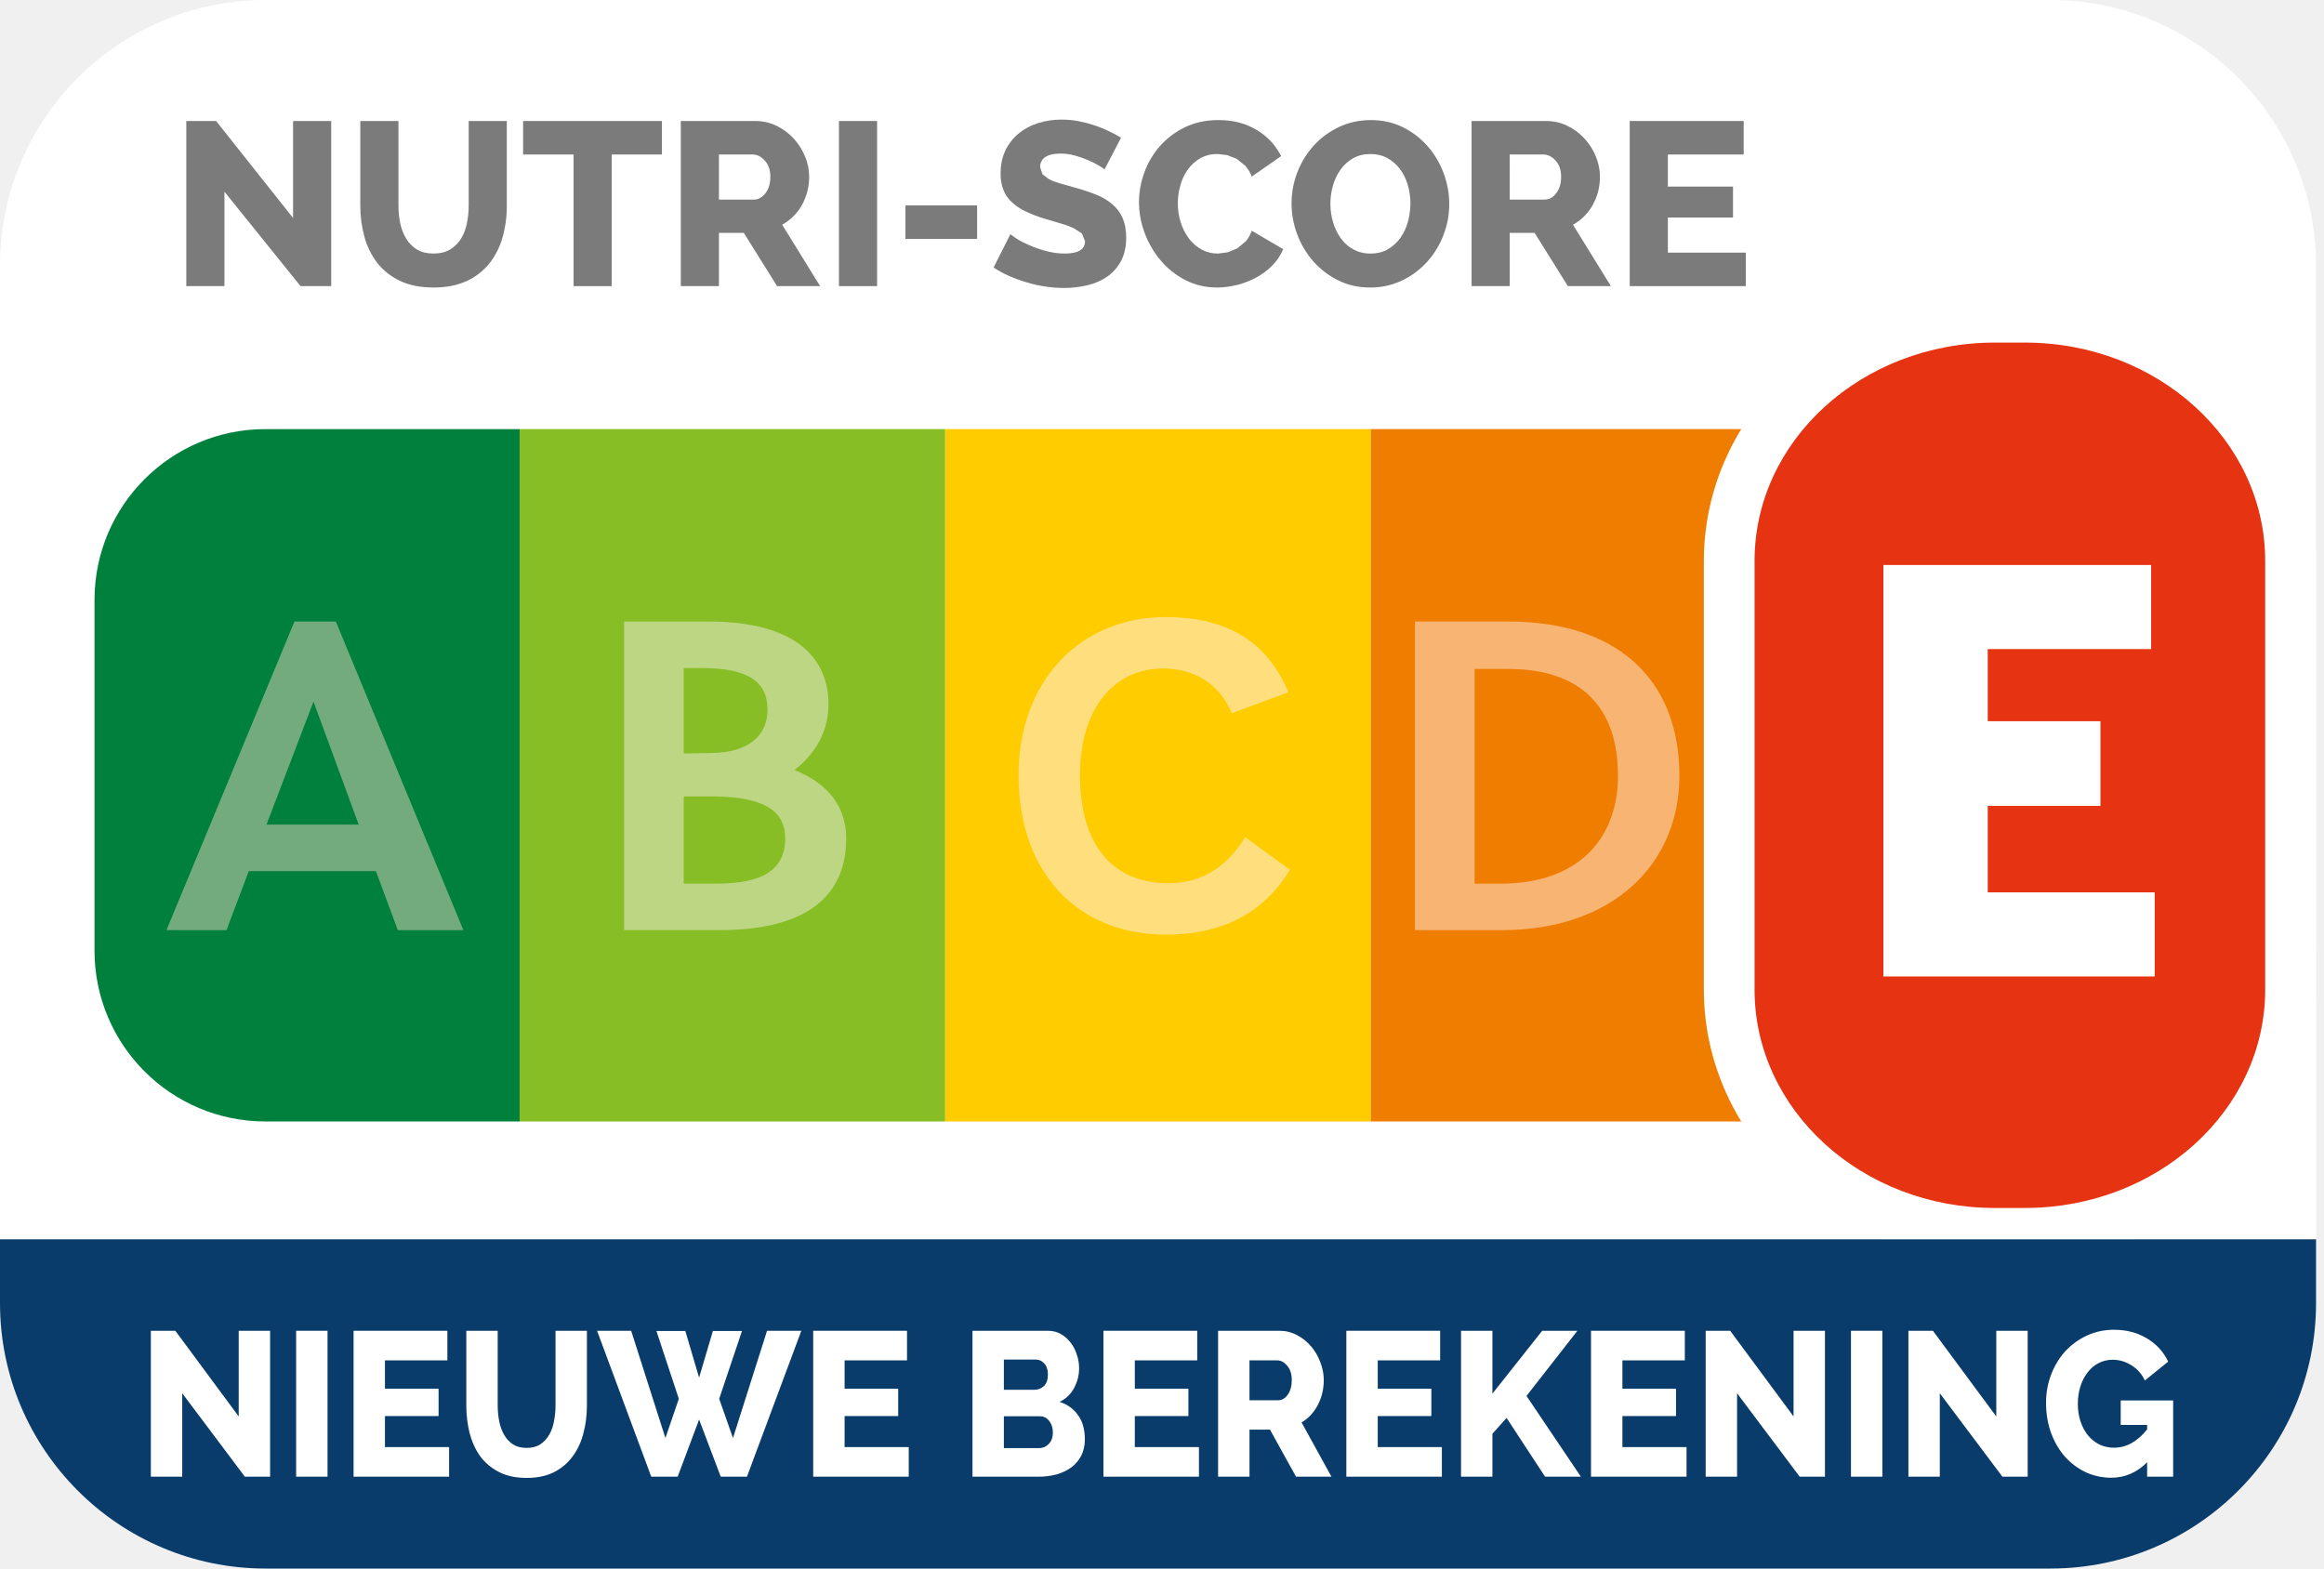
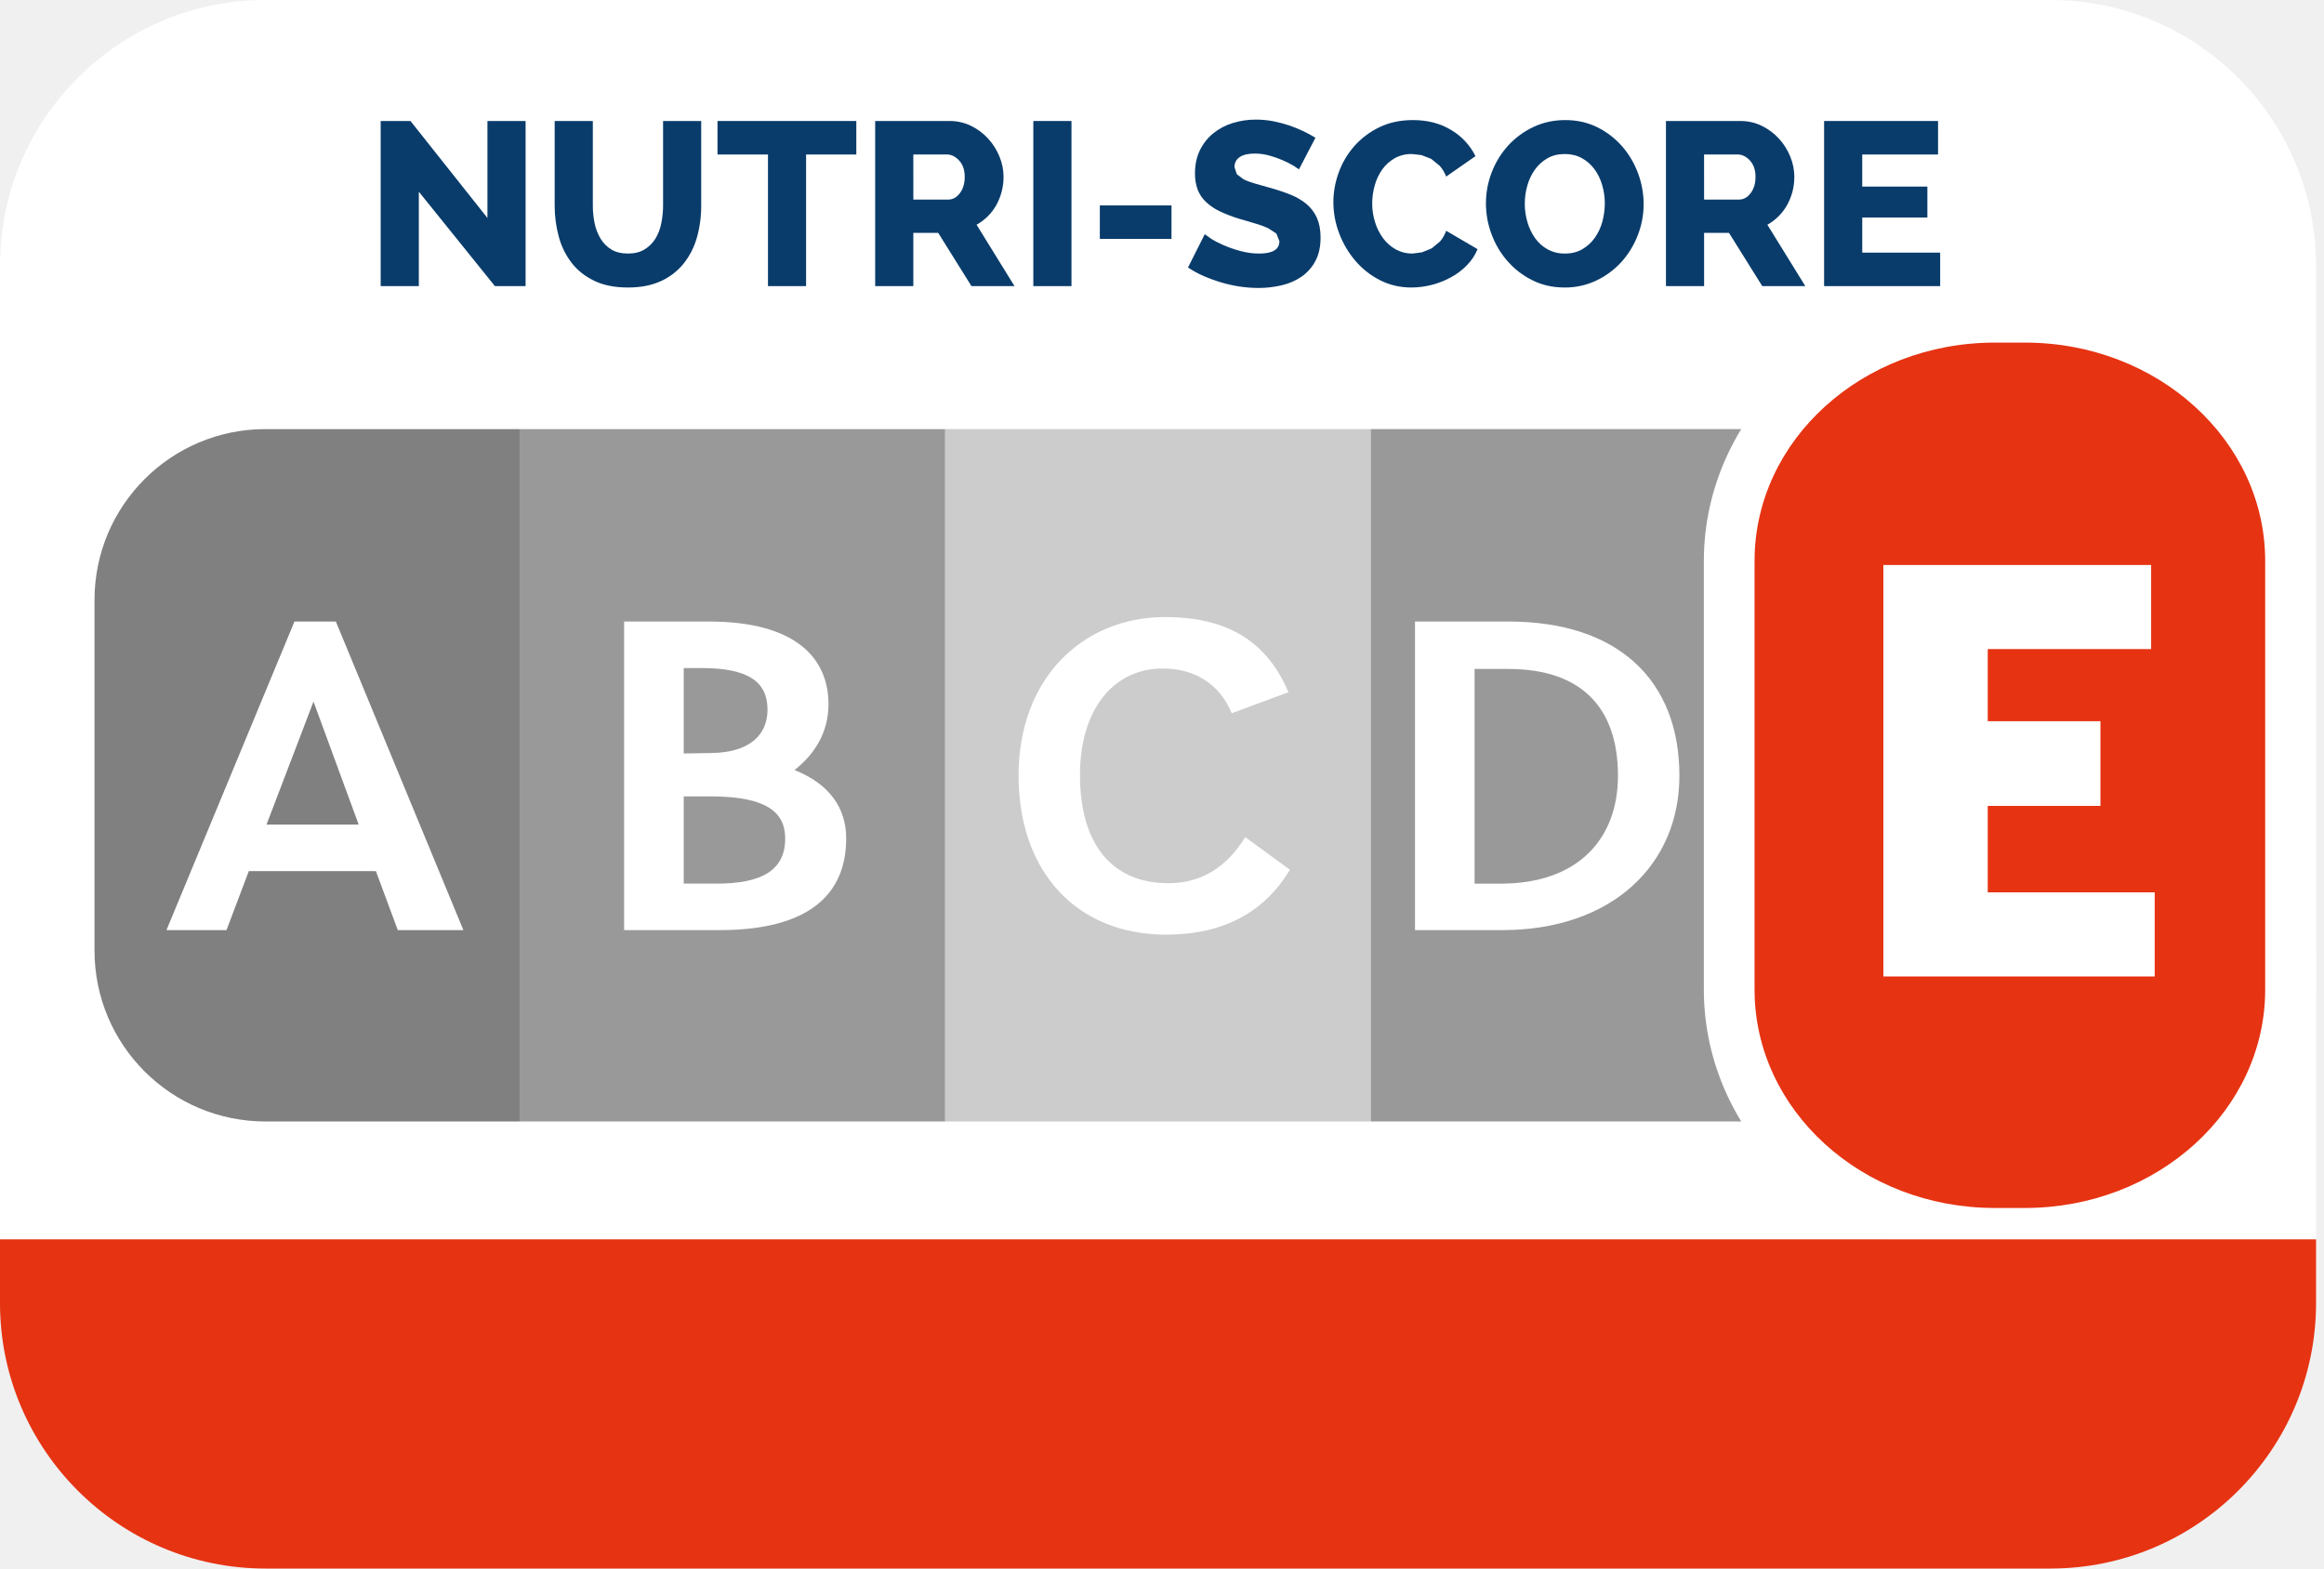
<svg xmlns="http://www.w3.org/2000/svg" id="svg2032" width="240" height="162" version="1.1" viewBox="0 0 240 162">
  <rect style="fill:#ffffff;fill-opacity:1;stroke:none;stroke-width:2.653;stroke-linecap:round;stroke-linejoin:round;paint-order:stroke fill markers" id="rect18499" width="239.178" height="30" x="0" y="98" />
  <defs id="defs2029">
    <clipPath id="clipPath1836" clipPathUnits="userSpaceOnUse">
      <path id="path1838" stroke-width="1" d="M-576.406-131.683h841.89v595.276h-841.89z" />
    </clipPath>
    <clipPath id="clipPath1817" clipPathUnits="userSpaceOnUse">
      <path id="path1819" stroke-width="1" d="M-480.445-91.617h841.89V503.66h-841.89z" />
    </clipPath>
    <clipPath id="clipPath1872" clipPathUnits="userSpaceOnUse">
      <path id="path1874" stroke-width="1" d="M-488.313-132.237h841.89v595.276h-841.89z" />
    </clipPath>
    <clipPath id="clipPath1878" clipPathUnits="userSpaceOnUse">
      <path id="path1880" stroke-width="1" d="M-519.714-136.177h841.89V459.1h-841.89z" />
    </clipPath>
    <clipPath id="clipPath1886" clipPathUnits="userSpaceOnUse">
      <path id="path1888" stroke-width="1" d="M-521.325-134.642h841.89v595.276h-841.89z" />
    </clipPath>
    <clipPath id="clipPath1892" clipPathUnits="userSpaceOnUse">
      <path id="path1894" stroke-width="1" d="M-532.144-130.648h841.89v595.276h-841.89z" />
    </clipPath>
    <clipPath id="clipPath1898" clipPathUnits="userSpaceOnUse">
      <path id="path1900" stroke-width="1" d="M-500.02-102.749h841.89v595.276h-841.89z" />
    </clipPath>
    <clipPath id="clipPath1904" clipPathUnits="userSpaceOnUse">
      <path id="path1906" stroke-width="1" d="M-522.55-115.224h841.89v595.276h-841.89z" />
    </clipPath>
    <clipPath id="clipPath1910" clipPathUnits="userSpaceOnUse">
      <path id="path1912" stroke-width="1" d="M-561.373-85.195h841.89v595.276h-841.89z" />
    </clipPath>
    <clipPath id="clipPath1916" clipPathUnits="userSpaceOnUse">
      <path id="path1918" stroke-width="1" d="M-562.786-87.568h841.89v595.276h-841.89z" />
    </clipPath>
    <clipPath id="clipPath1593" clipPathUnits="userSpaceOnUse">
      <path id="path1595" stroke-width="1" d="M-503.056-291.81h841.89v595.277h-841.89z" />
    </clipPath>
    <clipPath id="clipPath1929" clipPathUnits="userSpaceOnUse">
      <path id="path1931" stroke-width="1" d="M-503.055-239.322h841.89v595.276h-841.89z" />
    </clipPath>
    <clipPath id="clipPath1605" clipPathUnits="userSpaceOnUse">
      <path id="path1607" stroke-width="1" d="M-427.382-279.942h841.89v595.276h-841.89z" />
    </clipPath>
    <clipPath id="clipPath1618" clipPathUnits="userSpaceOnUse">
      <path id="path1620" stroke-width="1" d="M-458.785-283.881h841.89v595.276h-841.89z" />
    </clipPath>
    <clipPath id="clipPath1611" clipPathUnits="userSpaceOnUse">
      <path id="path1613" stroke-width="1" d="M-460.394-282.347h841.89v595.276h-841.89z" />
    </clipPath>
    <clipPath id="clipPath1599" clipPathUnits="userSpaceOnUse">
      <path id="path1601" stroke-width="1" d="M-471.214-278.353h841.89v595.276h-841.89z" />
    </clipPath>
    <clipPath id="clipPath1624" clipPathUnits="userSpaceOnUse">
      <path id="path1626" stroke-width="1" d="M-441.091-250.452h841.89v595.276h-841.89z" />
    </clipPath>
    <clipPath id="clipPath1630" clipPathUnits="userSpaceOnUse">
      <path id="path1632" stroke-width="1" d="M-461.62-262.929h841.89v595.276h-841.89z" />
    </clipPath>
    <clipPath id="clipPath1636" clipPathUnits="userSpaceOnUse">
      <path id="path1638" stroke-width="1" d="M-478.601-250.452h841.89v595.276h-841.89z" />
    </clipPath>
    <clipPath id="clipPath1642" clipPathUnits="userSpaceOnUse">
      <path id="path1644" stroke-width="1" d="M-420.708-232.9h841.89v595.276h-841.89z" />
    </clipPath>
    <clipPath id="clipPath1922" clipPathUnits="userSpaceOnUse">
      <path id="path1924" stroke-width="1" d="M-422.121-235.273h841.89v595.276h-841.89z" />
    </clipPath>
    <clipPath id="clipPath1866" clipPathUnits="userSpaceOnUse">
      <path id="path1868" stroke-width="1" d="M-625.833-291.81h841.89v595.277h-841.89z" />
    </clipPath>
    <clipPath id="clipPath1717" clipPathUnits="userSpaceOnUse">
      <path id="path1719" stroke-width="1" d="M-625.833-239.322h841.89v595.276h-841.89z" />
    </clipPath>
    <clipPath id="clipPath1729" clipPathUnits="userSpaceOnUse">
      <path id="path1731" stroke-width="1" d="M-542.292-239.322h841.89v595.276h-841.89z" />
    </clipPath>
    <clipPath id="clipPath1735" clipPathUnits="userSpaceOnUse">
      <path id="path1737" stroke-width="1" d="M-586.47-262.929h841.89v595.276h-841.89z" />
    </clipPath>
    <clipPath id="clipPath1741" clipPathUnits="userSpaceOnUse">
      <path id="path1743" stroke-width="1" d="M-601.38-250.452h841.89v595.276h-841.89z" />
    </clipPath>
    <clipPath id="clipPath1747" clipPathUnits="userSpaceOnUse">
      <path id="path1749" stroke-width="1" d="M-550.16-279.942h841.89v595.276h-841.89z" />
    </clipPath>
    <clipPath id="clipPath1759" clipPathUnits="userSpaceOnUse">
      <path id="path1761" stroke-width="1" d="M-581.562-283.881h841.89v595.276h-841.89z" />
    </clipPath>
    <clipPath id="clipPath1765" clipPathUnits="userSpaceOnUse">
      <path id="path1767" stroke-width="1" d="M-583.172-282.347h841.89v595.276h-841.89z" />
    </clipPath>
    <clipPath id="clipPath1773" clipPathUnits="userSpaceOnUse">
      <path id="path1775" stroke-width="1" d="M-593.991-278.353h841.89v595.276h-841.89z" />
    </clipPath>
    <clipPath id="clipPath1779" clipPathUnits="userSpaceOnUse">
      <path id="path1781" stroke-width="1" d="M-563.464-232.9h841.89v595.276h-841.89z" />
    </clipPath>
    <clipPath id="clipPath1785" clipPathUnits="userSpaceOnUse">
      <path id="path1787" stroke-width="1" d="M-564.877-235.273h841.89v595.276h-841.89z" />
    </clipPath>
    <clipPath id="clipPath1792" clipPathUnits="userSpaceOnUse">
      <path id="path1794" stroke-width="1" d="M-503.055-216.392h841.89v595.276h-841.89z" />
    </clipPath>
    <clipPath id="clipPath1753" clipPathUnits="userSpaceOnUse">
      <path id="path1755" stroke-width="1" d="M-503.055-163.905h841.89v595.276h-841.89z" />
    </clipPath>
    <clipPath id="clipPath1723" clipPathUnits="userSpaceOnUse">
      <path id="path1725" stroke-width="1" d="M-419.514-163.905h841.89v595.276h-841.89z" />
    </clipPath>
    <clipPath id="clipPath1798" clipPathUnits="userSpaceOnUse">
      <path id="path1800" stroke-width="1" d="M-427.382-204.525h841.89v595.276h-841.89z" />
    </clipPath>
    <clipPath id="clipPath1804" clipPathUnits="userSpaceOnUse">
      <path id="path1806" stroke-width="1" d="M-458.784-208.465h841.89v595.276h-841.89z" />
    </clipPath>
    <clipPath id="clipPath1810" clipPathUnits="userSpaceOnUse">
      <path id="path1812" stroke-width="1" d="M-460.394-206.93h841.89v595.276h-841.89z" />
    </clipPath>
    <clipPath id="clipPath1823" clipPathUnits="userSpaceOnUse">
      <path id="path1825" stroke-width="1" d="M-471.213-202.936h841.89V392.34h-841.89z" />
    </clipPath>
    <clipPath id="clipPath1830" clipPathUnits="userSpaceOnUse">
      <path id="path1832" stroke-width="1" d="M-437.456-175.036h841.89V420.24h-841.89z" />
    </clipPath>
    <clipPath id="clipPath1848" clipPathUnits="userSpaceOnUse">
      <path id="path1850" stroke-width="1" d="M-480.209-175.036h841.89V420.24h-841.89z" />
    </clipPath>
    <clipPath id="clipPath1842" clipPathUnits="userSpaceOnUse">
      <path id="path1844" stroke-width="1" d="M-460.551-157.483h841.89v595.276h-841.89z" />
    </clipPath>
    <clipPath id="clipPath1854" clipPathUnits="userSpaceOnUse">
      <path id="path1856" stroke-width="1" d="M-461.964-159.856h841.89V435.42h-841.89z" />
    </clipPath>
    <clipPath id="clipPath1860" clipPathUnits="userSpaceOnUse">
      <path id="path1862" stroke-width="1" d="M-452.876-180.763h841.89v595.276h-841.89z" />
    </clipPath>
    <clipPath id="clipPath1648" clipPathUnits="userSpaceOnUse">
      <path id="path1650" stroke-width="1" d="M-625.835-216.392h841.89v595.276h-841.89z" />
    </clipPath>
    <clipPath id="clipPath1655" clipPathUnits="userSpaceOnUse">
      <path id="path1657" stroke-width="1" d="M-625.833-163.905h841.89v595.276h-841.89z" />
    </clipPath>
    <clipPath id="clipPath1661" clipPathUnits="userSpaceOnUse">
      <path id="path1663" stroke-width="1" d="M-542.292-163.905h841.89v595.276h-841.89z" />
    </clipPath>
    <clipPath id="clipPath1673" clipPathUnits="userSpaceOnUse">
      <path id="path1675" stroke-width="1" d="M-550.16-204.525h841.89v595.276h-841.89z" />
    </clipPath>
    <clipPath id="clipPath1667" clipPathUnits="userSpaceOnUse">
      <path id="path1669" stroke-width="1" d="M-581.562-208.465h841.89v595.276h-841.89z" />
    </clipPath>
    <clipPath id="clipPath1687" clipPathUnits="userSpaceOnUse">
      <path id="path1689" stroke-width="1" d="M-583.173-206.93h841.89v595.276h-841.89z" />
    </clipPath>
    <clipPath id="clipPath1680" clipPathUnits="userSpaceOnUse">
      <path id="path1682" stroke-width="1" d="M-593.993-202.935h841.89V392.34h-841.89z" />
    </clipPath>
    <clipPath id="clipPath1693" clipPathUnits="userSpaceOnUse">
      <path id="path1695" stroke-width="1" d="M-561.868-175.036h841.89V420.24h-841.89z" />
    </clipPath>
    <clipPath id="clipPath1699" clipPathUnits="userSpaceOnUse">
      <path id="path1701" stroke-width="1" d="M-582.388-187.512h841.89v595.276h-841.89z" />
    </clipPath>
    <clipPath id="clipPath1705" clipPathUnits="userSpaceOnUse">
      <path id="path1707" stroke-width="1" d="M-603.22-157.483h841.89v595.276h-841.89z" />
    </clipPath>
    <clipPath id="clipPath1711" clipPathUnits="userSpaceOnUse">
      <path id="path1713" stroke-width="1" d="M-604.633-159.856h841.89V435.42h-841.89z" />
    </clipPath>
    <clipPath id="clipPath1836-3" clipPathUnits="userSpaceOnUse">
      <path id="path1838-6" stroke-width="1" d="M-576.406-131.683h841.89v595.276h-841.89z" />
    </clipPath>
    <clipPath id="clipPath1817-7" clipPathUnits="userSpaceOnUse">
      <path id="path1819-5" stroke-width="1" d="M-480.445-91.617h841.89V503.66h-841.89z" />
    </clipPath>
    <clipPath id="clipPath1872-3" clipPathUnits="userSpaceOnUse">
      <path id="path1874-5" stroke-width="1" d="M-488.313-132.237h841.89v595.276h-841.89z" />
    </clipPath>
    <clipPath id="clipPath1878-6" clipPathUnits="userSpaceOnUse">
      <path id="path1880-2" stroke-width="1" d="M-519.714-136.177h841.89V459.1h-841.89z" />
    </clipPath>
    <clipPath id="clipPath1886-9" clipPathUnits="userSpaceOnUse">
      <path id="path1888-1" stroke-width="1" d="M-521.325-134.642h841.89v595.276h-841.89z" />
    </clipPath>
    <clipPath id="clipPath1892-2" clipPathUnits="userSpaceOnUse">
      <path id="path1894-7" stroke-width="1" d="M-532.144-130.648h841.89v595.276h-841.89z" />
    </clipPath>
    <clipPath id="clipPath1898-0" clipPathUnits="userSpaceOnUse">
      <path id="path1900-9" stroke-width="1" d="M-500.02-102.749h841.89v595.276h-841.89z" />
    </clipPath>
    <clipPath id="clipPath1904-3" clipPathUnits="userSpaceOnUse">
      <path id="path1906-6" stroke-width="1" d="M-522.55-115.224h841.89v595.276h-841.89z" />
    </clipPath>
    <clipPath id="clipPath1910-0" clipPathUnits="userSpaceOnUse">
      <path id="path1912-6" stroke-width="1" d="M-561.373-85.195h841.89v595.276h-841.89z" />
    </clipPath>
    <clipPath id="clipPath1916-2" clipPathUnits="userSpaceOnUse">
      <path id="path1918-6" stroke-width="1" d="M-562.786-87.568h841.89v595.276h-841.89z" />
    </clipPath>
    <clipPath id="clipPath2322" clipPathUnits="userSpaceOnUse">
      <path id="path2324" stroke-width="1" d="M-537.03-102.748h841.89v595.276h-841.89z" />
    </clipPath>
+     <clipPath id="clipPath1605-8" clipPathUnits="userSpaceOnUse">
+       <path id="path1607-3" stroke-width="1" d="m -427.382,-279.942 h 841.89 v 595.276 h -841.89 z" />
+     </clipPath>
+     <clipPath id="clipPath1618-5" clipPathUnits="userSpaceOnUse">
+       <path id="path1620-1" stroke-width="1" d="m -458.785,-283.881 h 841.89 v 595.276 h -841.89 z" />
+     </clipPath>
+     <clipPath id="clipPath1611-2" clipPathUnits="userSpaceOnUse">
+       <path id="path1613-0" stroke-width="1" d="m -460.394,-282.347 h 841.89 v 595.276 h -841.89 z" />
+     </clipPath>
+     <clipPath id="clipPath1599-1" clipPathUnits="userSpaceOnUse">
+       <path id="path1601-6" stroke-width="1" d="m -471.214,-278.353 h 841.89 v 595.276 h -841.89 z" />
+     </clipPath>
  </defs>
-   <g id="layer1">
-     <g id="g2493">
-       <g id="g2395" fill-opacity="1" fill-rule="nonzero" stroke="none">
-         <path id="path612" fill="#fff" d="M239.174 27.41c0-15.112-12.296-27.41-27.408-27.41H27.411C12.295 0 .001 12.298.001 27.41v70.768c0 15.117 12.294 27.41 27.41 27.41h162.413A31.607 31.607 0 0 0 206 130h3.118c16.568 0 30.045-12.466 30.045-27.79v-3.793l.011-.239z" clip-path="url(#clipPath1836-3)" />
-         <path id="path616" fill="#00803d" d="M27.411 115.826h26.252V44.318H27.41a17.647 17.647 0 0 0-17.65 17.647v36.211a17.65 17.65 0 0 0 17.65 17.65" clip-path="url(#clipPath1817-7)" />
-         <path id="path620" fill="#7c7b7b" d="M23.179 19.799v9.751h-3.94V12.497h3.077l7.949 10.016V12.497h3.939V29.55h-3.17z" />
-         <path id="path632" fill="#7c7b7b" d="M44.774 26.187c.67 0 1.24-.139 1.704-.419.465-.28.843-.653 1.13-1.117.289-.465.492-.997.61-1.597.122-.6.184-1.214.184-1.839v-8.719h3.937v8.72a11.894 11.894 0 0 1-.444 3.314 7.635 7.635 0 0 1-1.37 2.692 6.413 6.413 0 0 1-2.353 1.814c-.953.437-2.085.658-3.398.658-1.362 0-2.522-.23-3.484-.695-.96-.464-1.742-1.084-2.34-1.863a7.608 7.608 0 0 1-1.321-2.7 12.062 12.062 0 0 1-.422-3.22v-8.72h3.94v8.72c0 .655.063 1.282.193 1.875a4.965 4.965 0 0 0 .623 1.585c.289.463.66.832 1.116 1.103.457.274 1.022.408 1.695.408" clip-path="url(#clipPath1872-3)" />
-         <path id="path636" fill="#7c7b7b" d="M68.358 15.957h-5.186V29.55h-3.937V15.957h-5.212v-3.46h14.335z" />
-         <path id="path648" fill="#7c7b7b" d="M70.306 29.55V12.497h7.686c.801 0 1.543.17 2.223.505.68.335 1.266.777 1.763 1.322.496.545.882 1.16 1.165 1.849.282.688.42 1.384.42 2.09a5.991 5.991 0 0 1-.742 2.906 5.283 5.283 0 0 1-2.044 2.041l3.917 6.34H80.25l-3.436-5.499h-2.569v5.5zm3.94-8.937h3.6c.464 0 .866-.216 1.203-.658.338-.441.504-1.004.504-1.692 0-.706-.192-1.265-.576-1.684-.384-.415-.801-.622-1.25-.622h-3.482z" />
-         <path id="path650" fill="#7c7b7b" d="M86.638 12.497h3.94V29.55h-3.94z" />
-         <path id="path652" fill="#7c7b7b" d="M93.506 21.215h7.4v3.46h-7.4z" />
-         <path id="path664" fill="#7c7b7b" d="M114.068 17.493l-.53-.362a10.504 10.504 0 0 0-2.497-1.057 5.67 5.67 0 0 0-1.536-.214c-.675 0-1.19.119-1.551.36a1.185 1.185 0 0 0-.539 1.056l.24.722.685.514c.295.152.664.294 1.105.422.44.128.947.273 1.525.432.817.225 1.554.468 2.21.733a6.075 6.075 0 0 1 1.68.984c.464.393.822.87 1.069 1.43.247.56.373 1.234.373 2.017 0 .96-.181 1.772-.54 2.436a4.568 4.568 0 0 1-1.429 1.611 6.073 6.073 0 0 1-2.054.89 10.502 10.502 0 0 1-2.39.275 13.622 13.622 0 0 1-3.82-.565 15.906 15.906 0 0 1-1.825-.66 10.142 10.142 0 0 1-1.635-.889l1.732-3.436.647.457c.353.227.785.45 1.297.673.512.225 1.088.426 1.728.6a7.311 7.311 0 0 0 1.947.265c1.394 0 2.09-.426 2.09-1.273l-.312-.792-.865-.563a9.249 9.249 0 0 0-1.297-.47l-1.631-.481a14.214 14.214 0 0 1-2.044-.781 5.457 5.457 0 0 1-1.44-.974 3.443 3.443 0 0 1-.853-1.27 4.656 4.656 0 0 1-.275-1.682c0-.898.167-1.688.503-2.377a5.154 5.154 0 0 1 1.368-1.743 5.958 5.958 0 0 1 2.006-1.07 8.038 8.038 0 0 1 2.414-.358c.61 0 1.203.055 1.779.166.576.114 1.125.258 1.644.432a13.781 13.781 0 0 1 2.725 1.273z" clip-path="url(#clipPath1878-6)" />
-         <path id="path668" fill="#7c7b7b" d="M117.624 20.88c0-1.024.18-2.046.551-3.063a8.47 8.47 0 0 1 1.609-2.725 8.134 8.134 0 0 1 2.584-1.947c1.015-.496 2.172-.743 3.47-.743 1.52 0 2.842.344 3.963 1.032a6.494 6.494 0 0 1 2.498 2.69l-3.026 2.112a3.661 3.661 0 0 0-.673-1.116l-.89-.72-.995-.384-.975-.108a3.509 3.509 0 0 0-1.825.457 4.085 4.085 0 0 0-1.273 1.176 5.298 5.298 0 0 0-.755 1.633 6.845 6.845 0 0 0-.254 1.85c0 .672.102 1.321.303 1.946a5.5 5.5 0 0 0 .838 1.657c.362.479.797.86 1.309 1.141a3.5 3.5 0 0 0 1.706.42l.997-.131.995-.41.868-.72c.253-.296.463-.662.624-1.092l3.242 1.898a5.168 5.168 0 0 1-1.119 1.681 6.852 6.852 0 0 1-1.668 1.247 8.569 8.569 0 0 1-4.036 1.033c-1.183 0-2.269-.252-3.253-.755a8.27 8.27 0 0 1-2.547-2.006 9.478 9.478 0 0 1-1.668-2.833 8.993 8.993 0 0 1-.6-3.22" clip-path="url(#clipPath1886-9)" />
-         <path id="path672" fill="#7c7b7b" d="M141.499 29.694c-1.216 0-2.322-.247-3.315-.744a8.3 8.3 0 0 1-2.558-1.957 8.878 8.878 0 0 1-1.657-2.776 9.026 9.026 0 0 1-.59-3.216c0-1.12.204-2.202.614-3.244a8.757 8.757 0 0 1 1.704-2.751 8.34 8.34 0 0 1 2.595-1.896c1-.472 2.094-.708 3.277-.708 1.216 0 2.324.247 3.315.743a8.24 8.24 0 0 1 2.56 1.97 8.91 8.91 0 0 1 1.644 2.786 9.104 9.104 0 0 1 .576 3.171 8.791 8.791 0 0 1-.612 3.242 8.85 8.85 0 0 1-1.692 2.752 8.313 8.313 0 0 1-2.582 1.908 7.472 7.472 0 0 1-3.28.72m-4.108-8.644c0 .655.094 1.29.278 1.907.183.617.448 1.165.792 1.646a3.884 3.884 0 0 0 1.297 1.154 3.641 3.641 0 0 0 1.79.43c.689 0 1.289-.152 1.8-.457a4.11 4.11 0 0 0 1.287-1.187 5.284 5.284 0 0 0 .768-1.657 7.26 7.26 0 0 0 .252-1.885c0-.657-.093-1.295-.278-1.91a5.131 5.131 0 0 0-.803-1.634 4.01 4.01 0 0 0-1.298-1.13c-.512-.28-1.097-.419-1.754-.419-.687 0-1.287.148-1.799.444a4.094 4.094 0 0 0-1.286 1.165 5.26 5.26 0 0 0-.78 1.644 6.76 6.76 0 0 0-.266 1.889" clip-path="url(#clipPath1892-2)" />
-         <path id="path676" fill="#7c7b7b" d="M151.97 29.55V12.497h7.686c.8 0 1.54.17 2.222.505a5.892 5.892 0 0 1 1.765 1.322c.497.545.883 1.16 1.165 1.849a5.539 5.539 0 0 1 .42 2.09 6.16 6.16 0 0 1-.19 1.522 6.029 6.029 0 0 1-.554 1.384 5.274 5.274 0 0 1-2.041 2.041l3.917 6.34h-4.445l-3.435-5.499h-2.571v5.5zm3.939-8.937h3.603c.464 0 .865-.216 1.2-.658.338-.441.506-1.004.506-1.692 0-.706-.192-1.265-.576-1.684-.384-.415-.803-.622-1.249-.622h-3.487z" />
-         <path id="path680" fill="#7c7b7b" d="M180.289 26.092v3.458h-11.987V12.497h11.768v3.46h-7.83v3.314h6.727v3.193h-6.726v3.628z" />
-         <path id="path682" fill="#87bd25" d="M97.613 115.826H53.66V44.318h43.952z" />
-         <path id="path684" fill="#fc0" d="M141.562 115.826h-43.95V44.318h43.95z" />
-         <path id="path686" fill="#ef7d00" d="M185.515 115.826h-43.953V44.318h43.953z" />
-         <path id="path700" fill="#74ab7e" d="M27.522 85.165l4.854-12.702 4.666 12.702zm7.163-20.97h-4.277L17.19 96.065h6.2l2.304-6.097h13.124l2.262 6.097h6.775z" />
-         <path id="path712" fill="#bdd684" d="M70.609 91.26v-9.006h3.027c5.625.045 7.452 1.708 7.452 4.341 0 3.28-2.405 4.665-7.068 4.665zm0-13.441v-8.823h1.827c4.855 0 6.825 1.432 6.825 4.297 0 2.632-1.875 4.433-5.817 4.48zm2.597-13.627h-8.752v31.872h9.855c9.28 0 13.078-3.74 13.078-9.469 0-3.142-1.733-5.634-5.339-7.066 2.068-1.618 3.51-3.88 3.51-6.792 0-4.712-3.318-8.545-12.352-8.545" clip-path="url(#clipPath1898-0)" />
-         <path id="path716" fill="#ffdf7d" d="M120.327 63.73c-8.556 0-15.14 6.376-15.14 16.353 0 10.027 6.057 16.447 15.237 16.447 5.912 0 10.142-2.31 12.784-6.7l-4.615-3.372c-1.873 3.05-4.468 4.76-7.929 4.76-5.865 0-9.135-4.067-9.135-11.181 0-6.652 3.365-10.992 8.557-10.992 3.414 0 5.912 1.708 7.115 4.618l5.863-2.171c-1.922-4.48-5.43-7.761-12.737-7.761" clip-path="url(#clipPath1904-3)" />
-         <path id="path720" fill="#fff" d="M206 129.998c-16.566 0-30.043-12.466-30.043-27.788V57.936c0-15.324 13.477-27.79 30.043-27.79h3.118c16.568 0 30.045 12.466 30.045 27.79v44.274c0 15.322-13.477 27.788-30.045 27.788z" clip-path="url(#clipPath1910-0)" />
-         <path id="path724" fill="#e63312" d="M209.118 124.761H206c-13.7 0-24.806-10.096-24.806-22.55V57.935c0-12.455 11.106-22.551 24.806-22.551h3.118c13.702 0 24.808 10.096 24.808 22.55v44.275c0 12.455-11.106 22.551-24.808 22.551" clip-path="url(#clipPath1916-2)" />
-         <path id="path728" fill="#fff" d="M194.496 100.849V58.353h27.653v8.684h-16.875v7.45h11.64v8.747h-11.64v8.93h17.243v8.685z" />
-         <path id="path740" fill="#f8b472" d="M152.28 91.262V69.09h3.463c7.642 0 11.345 4.065 11.345 11.04 0 6.376-3.992 11.133-12.113 11.133zm3.512-27.07h-9.664v31.872h8.99c11.392 0 18.315-6.788 18.315-15.935 0-9.976-6.442-15.937-17.641-15.937" clip-path="url(#clipPath2322)" />
-       </g>
-     </g>
-   </g>
-   <path id="path16330" clip-path="url(#clipPath1593)" style="fill:#093c6b;fill-opacity:1;fill-rule:nonzero;stroke:none" d="M 0 33.997 L 0 27.407 C 2.3684734e-15 12.296 12.298 -0.003 27.412 -0.003 L 211.77 -0.003 L 211.77 -0.001 C 226.882 -0.001 239.178 12.295 239.178 27.407 L 239.178 33.997 L 0 33.997 z " transform="matrix(1,0,0,-1,0,161.997)" />
-   <g id="g6039">
-     <path d="m 18.819,143.896 v 8.617 h -3.242 v -15.069 h 2.531 l 6.544,8.851 v -8.851 h 3.242 v 15.069 h -2.61 z" style="font-weight:800;font-size:20.484px;line-height:1.25;font-family:Raleway;-inkscape-font-specification:'Raleway Ultra-Bold';fill:#ffffff;stroke-width:0.512" id="path5974" />
-     <path d="m 30.582,152.513 v -15.069 h 3.242 v 15.069 z" style="font-weight:800;font-size:20.484px;line-height:1.25;font-family:Raleway;-inkscape-font-specification:'Raleway Ultra-Bold';fill:#ffffff;stroke-width:0.512" id="path5976" />
-     <path d="m 46.378,149.457 v 3.056 h -9.865 v -15.069 h 9.687 v 3.056 h -6.445 v 2.929 h 5.536 v 2.823 h -5.536 v 3.205 z" style="font-weight:800;font-size:20.484px;line-height:1.25;font-family:Raleway;-inkscape-font-specification:'Raleway Ultra-Bold';fill:#ffffff;stroke-width:0.512" id="path5978" />
-     <path d="m 54.384,149.542 q 0.83,0 1.404,-0.361 0.573,-0.382 0.929,-0.998 0.356,-0.616 0.494,-1.401 0.158,-0.807 0.158,-1.634 v -7.704 h 3.242 v 7.704 q 0,1.571 -0.376,2.929 -0.356,1.358 -1.127,2.377 -0.751,1.019 -1.937,1.613 -1.166,0.573 -2.788,0.573 -1.68,0 -2.867,-0.616 -1.186,-0.616 -1.937,-1.634 -0.731,-1.04 -1.087,-2.398 -0.336,-1.358 -0.336,-2.844 v -7.704 h 3.242 v 7.704 q 0,0.87 0.158,1.655 0.158,0.785 0.514,1.401 0.356,0.615 0.909,0.976 0.573,0.361 1.404,0.361 z" style="font-weight:800;font-size:20.484px;line-height:1.25;font-family:Raleway;-inkscape-font-specification:'Raleway Ultra-Bold';fill:#ffffff;stroke-width:0.512" id="path5980" />
-     <path d="m 67.788,137.465 h 2.985 l 1.423,4.818 1.423,-4.818 h 3.005 l -2.353,7.004 1.423,4.054 3.519,-11.079 H 82.754 l -5.615,15.069 h -2.708 l -2.234,-5.9 -2.214,5.9 h -2.728 l -5.595,-15.069 h 3.519 l 3.539,11.079 1.384,-4.054 z" style="font-weight:800;font-size:20.484px;line-height:1.25;font-family:Raleway;-inkscape-font-specification:'Raleway Ultra-Bold';fill:#ffffff;stroke-width:0.512" id="path5982" />
-     <path d="m 93.845,149.457 v 3.056 h -9.865 v -15.069 h 9.687 v 3.056 h -6.445 v 2.929 h 5.536 v 2.823 h -5.536 v 3.205 z" style="font-weight:800;font-size:20.484px;line-height:1.25;font-family:Raleway;-inkscape-font-specification:'Raleway Ultra-Bold';fill:#ffffff;stroke-width:0.512" id="path5984" />
-     <path d="m 112.033,148.651 q 0,0.976 -0.376,1.698 -0.376,0.722 -1.028,1.21 -0.652,0.467 -1.522,0.722 -0.87,0.233 -1.839,0.233 H 100.428 v -15.069 h 7.809 q 0.731,0 1.325,0.34 0.593,0.34 1.008,0.891 0.415,0.531 0.633,1.231 0.237,0.679 0.237,1.401 0,1.082 -0.514,2.038 -0.494,0.955 -1.502,1.443 1.206,0.382 1.898,1.358 0.712,0.976 0.712,2.504 z m -3.302,-0.7 q 0,-0.7 -0.376,-1.189 -0.376,-0.488 -0.949,-0.488 h -3.736 v 3.29 h 3.598 q 0.633,0 1.048,-0.446 0.415,-0.446 0.415,-1.167 z m -5.061,-7.535 v 3.12 h 3.183 q 0.534,0 0.949,-0.382 0.415,-0.382 0.415,-1.189 0,-0.743 -0.376,-1.146 -0.356,-0.403 -0.87,-0.403 z" style="font-weight:800;font-size:20.484px;line-height:1.25;font-family:Raleway;-inkscape-font-specification:'Raleway Ultra-Bold';fill:#ffffff;stroke-width:0.512" id="path5986" />
-     <path d="m 123.816,149.457 v 3.056 h -9.865 v -15.069 h 9.687 v 3.056 h -6.445 v 2.929 h 5.536 v 2.823 h -5.536 v 3.205 z" style="font-weight:800;font-size:20.484px;line-height:1.25;font-family:Raleway;-inkscape-font-specification:'Raleway Ultra-Bold';fill:#ffffff;stroke-width:0.512" id="path5988" />
-     <path d="m 125.793,152.513 v -15.069 h 6.326 q 0.988,0 1.819,0.446 0.85,0.446 1.463,1.167 0.613,0.722 0.949,1.634 0.356,0.913 0.356,1.847 0,0.7 -0.158,1.358 -0.158,0.637 -0.455,1.21 -0.297,0.573 -0.731,1.04 -0.415,0.446 -0.949,0.764 l 3.084,5.603 h -3.657 l -2.689,-4.86 h -2.115 v 4.86 z m 3.242,-7.895 h 2.965 q 0.573,0 0.988,-0.573 0.415,-0.594 0.415,-1.507 0,-0.934 -0.474,-1.486 -0.474,-0.552 -1.028,-0.552 h -2.867 z" style="font-weight:800;font-size:20.484px;line-height:1.25;font-family:Raleway;-inkscape-font-specification:'Raleway Ultra-Bold';fill:#ffffff;stroke-width:0.512" id="path5990" />
-     <path d="m 148.903,149.457 v 3.056 h -9.865 v -15.069 h 9.687 v 3.056 h -6.445 v 2.929 h 5.536 v 2.823 h -5.536 v 3.205 z" style="font-weight:800;font-size:20.484px;line-height:1.25;font-family:Raleway;-inkscape-font-specification:'Raleway Ultra-Bold';fill:#ffffff;stroke-width:0.512" id="path5992" />
-     <path d="m 150.88,152.513 v -15.069 h 3.242 v 6.495 l 5.14,-6.495 h 3.638 l -5.259,6.728 5.615,8.341 h -3.697 l -3.974,-6.07 -1.463,1.634 v 4.436 z" style="font-weight:800;font-size:20.484px;line-height:1.25;font-family:Raleway;-inkscape-font-specification:'Raleway Ultra-Bold';fill:#ffffff;stroke-width:0.512" id="path5994" />
-     <path d="m 174.169,149.457 v 3.056 h -9.865 v -15.069 h 9.687 v 3.056 h -6.445 v 2.929 h 5.536 v 2.823 h -5.536 v 3.205 z" style="font-weight:800;font-size:20.484px;line-height:1.25;font-family:Raleway;-inkscape-font-specification:'Raleway Ultra-Bold';fill:#ffffff;stroke-width:0.512" id="path5996" />
-     <path d="m 179.388,143.896 v 8.617 h -3.242 v -15.069 h 2.531 l 6.544,8.851 v -8.851 h 3.242 v 15.069 h -2.61 z" style="font-weight:800;font-size:20.484px;line-height:1.25;font-family:Raleway;-inkscape-font-specification:'Raleway Ultra-Bold';fill:#ffffff;stroke-width:0.512" id="path5998" />
-     <path d="m 191.151,152.513 v -15.069 h 3.242 v 15.069 z" style="font-weight:800;font-size:20.484px;line-height:1.25;font-family:Raleway;-inkscape-font-specification:'Raleway Ultra-Bold';fill:#ffffff;stroke-width:0.512" id="path6000" />
-     <path d="m 200.324,143.896 v 8.617 h -3.242 v -15.069 h 2.531 l 6.544,8.851 v -8.851 h 3.242 v 15.069 h -2.61 z" style="font-weight:800;font-size:20.484px;line-height:1.25;font-family:Raleway;-inkscape-font-specification:'Raleway Ultra-Bold';fill:#ffffff;stroke-width:0.512" id="path6002" />
-     <path d="m 221.735,151.028 q -1.601,1.592 -3.697,1.592 -1.384,0 -2.61,-0.552 -1.226,-0.573 -2.155,-1.592 -0.909,-1.019 -1.443,-2.441 -0.534,-1.443 -0.534,-3.162 0,-1.549 0.534,-2.929 0.534,-1.38 1.463,-2.398 0.949,-1.019 2.234,-1.613 1.285,-0.594 2.768,-0.594 1.957,0 3.42,0.891 1.463,0.87 2.194,2.398 l -2.412,1.953 q -0.474,-1.019 -1.384,-1.571 -0.89,-0.573 -1.937,-0.573 -0.811,0 -1.483,0.361 -0.652,0.34 -1.127,0.976 -0.474,0.616 -0.731,1.443 -0.257,0.828 -0.257,1.783 0,0.976 0.277,1.804 0.277,0.828 0.771,1.443 0.494,0.594 1.166,0.934 0.692,0.34 1.522,0.34 1.898,0 3.42,-1.889 v -0.467 h -2.728 v -2.526 h 5.417 v 7.874 h -2.689 z" style="font-weight:800;font-size:20.484px;line-height:1.25;font-family:Raleway;-inkscape-font-specification:'Raleway Ultra-Bold';fill:#ffffff;stroke-width:0.512" id="path6004" />
-   </g>
+   <path id="path612" fill="#ffffff" d="M 239.174,27.41 C 239.174,12.298 226.878,0 211.766,0 H 27.411 C 12.295,0 0.001,12.298 0.001,27.41 v 70.768 c 0,15.117 12.294,27.41 27.41,27.41 H 189.824 A 31.607,31.607 0 0 0 206,130 h 3.118 c 16.568,0 30.045,-12.466 30.045,-27.79 v -3.793 l 0.011,-0.239 z" clip-path="url(#clipPath1836-3)" style="fill-opacity:1;fill-rule:nonzero;stroke:none" />
+   <path id="path616" fill="#00803d" d="M 27.411,115.826 H 53.663 V 44.318 H 27.41 A 17.647,17.647 0 0 0 9.76,61.965 v 36.211 a 17.65,17.65 0 0 0 17.65,17.65" clip-path="url(#clipPath1817-7)" style="fill-opacity:1;fill-rule:nonzero;stroke:none;fill:#808080" />
+   <path id="path620" fill="#7c7b7b" d="m 43.253,19.799 v 9.751 h -3.94 V 12.497 h 3.077 l 7.949,10.016 V 12.497 h 3.939 V 29.55 h -3.17 z" style="fill-opacity:1;fill-rule:nonzero;stroke:none;fill:#093c6b" />
+   <path id="path632" fill="#7c7b7b" d="m 44.774,26.187 c 0.67,0 1.24,-0.139 1.704,-0.419 0.465,-0.28 0.843,-0.653 1.13,-1.117 0.289,-0.465 0.492,-0.997 0.61,-1.597 0.122,-0.6 0.184,-1.214 0.184,-1.839 v -8.719 h 3.937 v 8.72 a 11.894,11.894 0 0 1 -0.444,3.314 7.635,7.635 0 0 1 -1.37,2.692 6.413,6.413 0 0 1 -2.353,1.814 c -0.953,0.437 -2.085,0.658 -3.398,0.658 -1.362,0 -2.522,-0.23 -3.484,-0.695 -0.96,-0.464 -1.742,-1.084 -2.34,-1.863 a 7.608,7.608 0 0 1 -1.321,-2.7 12.062,12.062 0 0 1 -0.422,-3.22 v -8.72 h 3.94 v 8.72 c 0,0.655 0.063,1.282 0.193,1.875 a 4.965,4.965 0 0 0 0.623,1.585 c 0.289,0.463 0.66,0.832 1.116,1.103 0.457,0.274 1.022,0.408 1.695,0.408" clip-path="url(#clipPath1872-3)" style="fill-opacity:1;fill-rule:nonzero;stroke:none;fill:#093c6b" transform="translate(20.07435)" />
+   <path id="path636" fill="#7c7b7b" d="m 88.432,15.957 h -5.186 V 29.55 h -3.937 V 15.957 h -5.212 v -3.46 h 14.335 z" style="fill-opacity:1;fill-rule:nonzero;stroke:none;fill:#093c6b" />
+   <path id="path648" fill="#7c7b7b" d="M 90.38,29.55 V 12.497 h 7.686 c 0.801,0 1.543,0.17 2.223,0.505 0.68,0.335 1.266,0.777 1.763,1.322 0.496,0.545 0.882,1.16 1.165,1.849 0.282,0.688 0.42,1.384 0.42,2.09 a 5.991,5.991 0 0 1 -0.742,2.906 5.283,5.283 0 0 1 -2.044,2.041 l 3.917,6.34 h -4.444 l -3.436,-5.499 h -2.569 v 5.5 z m 3.94,-8.937 h 3.6 c 0.464,0 0.866,-0.216 1.203,-0.658 0.338,-0.441 0.504,-1.004 0.504,-1.692 0,-0.706 -0.192,-1.265 -0.576,-1.684 -0.384,-0.415 -0.801,-0.622 -1.25,-0.622 h -3.482 z" style="fill-opacity:1;fill-rule:nonzero;stroke:none;fill:#093c6b" />
+   <path id="path650" fill="#7c7b7b" d="m 106.712,12.497 h 3.94 V 29.55 h -3.94 z" style="fill-opacity:1;fill-rule:nonzero;stroke:none;fill:#093c6b" />
+   <path id="path652" fill="#7c7b7b" d="m 113.58,21.215 h 7.4 v 3.46 h -7.4 z" style="fill-opacity:1;fill-rule:nonzero;stroke:none;fill:#093c6b" />
+   <path id="path664" fill="#7c7b7b" d="m 114.068,17.493 -0.53,-0.362 a 10.504,10.504 0 0 0 -2.497,-1.057 5.67,5.67 0 0 0 -1.536,-0.214 c -0.675,0 -1.19,0.119 -1.551,0.36 a 1.185,1.185 0 0 0 -0.539,1.056 l 0.24,0.722 0.685,0.514 c 0.295,0.152 0.664,0.294 1.105,0.422 0.44,0.128 0.947,0.273 1.525,0.432 0.817,0.225 1.554,0.468 2.21,0.733 a 6.075,6.075 0 0 1 1.68,0.984 c 0.464,0.393 0.822,0.87 1.069,1.43 0.247,0.56 0.373,1.234 0.373,2.017 0,0.96 -0.181,1.772 -0.54,2.436 a 4.568,4.568 0 0 1 -1.429,1.611 6.073,6.073 0 0 1 -2.054,0.89 10.502,10.502 0 0 1 -2.39,0.275 13.622,13.622 0 0 1 -3.82,-0.565 15.906,15.906 0 0 1 -1.825,-0.66 10.142,10.142 0 0 1 -1.635,-0.889 l 1.732,-3.436 0.647,0.457 c 0.353,0.227 0.785,0.45 1.297,0.673 0.512,0.225 1.088,0.426 1.728,0.6 a 7.311,7.311 0 0 0 1.947,0.265 c 1.394,0 2.09,-0.426 2.09,-1.273 l -0.312,-0.792 -0.865,-0.563 a 9.249,9.249 0 0 0 -1.297,-0.47 l -1.631,-0.481 a 14.214,14.214 0 0 1 -2.044,-0.781 5.457,5.457 0 0 1 -1.44,-0.974 3.443,3.443 0 0 1 -0.853,-1.27 4.656,4.656 0 0 1 -0.275,-1.682 c 0,-0.898 0.167,-1.688 0.503,-2.377 a 5.154,5.154 0 0 1 1.368,-1.743 5.958,5.958 0 0 1 2.006,-1.07 8.038,8.038 0 0 1 2.414,-0.358 c 0.61,0 1.203,0.055 1.779,0.166 0.576,0.114 1.125,0.258 1.644,0.432 a 13.781,13.781 0 0 1 2.725,1.273 z" clip-path="url(#clipPath1878-6)" style="fill-opacity:1;fill-rule:nonzero;stroke:none;fill:#093c6b" transform="translate(20.07435)" />
+   <path id="path668" fill="#7c7b7b" d="m 117.624,20.88 c 0,-1.024 0.18,-2.046 0.551,-3.063 a 8.47,8.47 0 0 1 1.609,-2.725 8.134,8.134 0 0 1 2.584,-1.947 c 1.015,-0.496 2.172,-0.743 3.47,-0.743 1.52,0 2.842,0.344 3.963,1.032 a 6.494,6.494 0 0 1 2.498,2.69 l -3.026,2.112 A 3.661,3.661 0 0 0 128.6,17.12 l -0.89,-0.72 -0.995,-0.384 -0.975,-0.108 a 3.509,3.509 0 0 0 -1.825,0.457 4.085,4.085 0 0 0 -1.273,1.176 5.298,5.298 0 0 0 -0.755,1.633 6.845,6.845 0 0 0 -0.254,1.85 c 0,0.672 0.102,1.321 0.303,1.946 a 5.5,5.5 0 0 0 0.838,1.657 c 0.362,0.479 0.797,0.86 1.309,1.141 a 3.5,3.5 0 0 0 1.706,0.42 l 0.997,-0.131 0.995,-0.41 0.868,-0.72 c 0.253,-0.296 0.463,-0.662 0.624,-1.092 l 3.242,1.898 a 5.168,5.168 0 0 1 -1.119,1.681 6.852,6.852 0 0 1 -1.668,1.247 8.569,8.569 0 0 1 -4.036,1.033 c -1.183,0 -2.269,-0.252 -3.253,-0.755 a 8.27,8.27 0 0 1 -2.547,-2.006 9.478,9.478 0 0 1 -1.668,-2.833 8.993,8.993 0 0 1 -0.6,-3.22" clip-path="url(#clipPath1886-9)" style="fill-opacity:1;fill-rule:nonzero;stroke:none;fill:#093c6b" transform="translate(20.07435)" />
+   <path id="path672" fill="#7c7b7b" d="m 141.499,29.694 c -1.216,0 -2.322,-0.247 -3.315,-0.744 a 8.3,8.3 0 0 1 -2.558,-1.957 8.878,8.878 0 0 1 -1.657,-2.776 9.026,9.026 0 0 1 -0.59,-3.216 c 0,-1.12 0.204,-2.202 0.614,-3.244 a 8.757,8.757 0 0 1 1.704,-2.751 8.34,8.34 0 0 1 2.595,-1.896 c 1,-0.472 2.094,-0.708 3.277,-0.708 1.216,0 2.324,0.247 3.315,0.743 a 8.24,8.24 0 0 1 2.56,1.97 8.91,8.91 0 0 1 1.644,2.786 9.104,9.104 0 0 1 0.576,3.171 8.791,8.791 0 0 1 -0.612,3.242 8.85,8.85 0 0 1 -1.692,2.752 8.313,8.313 0 0 1 -2.582,1.908 7.472,7.472 0 0 1 -3.28,0.72 M 137.39,21.05 c 0,0.655 0.094,1.29 0.278,1.907 0.183,0.617 0.448,1.165 0.792,1.646 a 3.884,3.884 0 0 0 1.297,1.154 3.641,3.641 0 0 0 1.79,0.43 c 0.689,0 1.289,-0.152 1.8,-0.457 a 4.11,4.11 0 0 0 1.287,-1.187 5.284,5.284 0 0 0 0.768,-1.657 7.26,7.26 0 0 0 0.252,-1.885 c 0,-0.657 -0.093,-1.295 -0.278,-1.91 a 5.131,5.131 0 0 0 -0.803,-1.634 4.01,4.01 0 0 0 -1.298,-1.13 c -0.512,-0.28 -1.097,-0.419 -1.754,-0.419 -0.687,0 -1.287,0.148 -1.799,0.444 a 4.094,4.094 0 0 0 -1.286,1.165 5.26,5.26 0 0 0 -0.78,1.644 6.76,6.76 0 0 0 -0.266,1.889" clip-path="url(#clipPath1892-2)" style="fill-opacity:1;fill-rule:nonzero;stroke:none;fill:#093c6b" transform="translate(20.07435)" />
+   <path id="path676" fill="#7c7b7b" d="M 172.044,29.55 V 12.497 h 7.686 c 0.8,0 1.54,0.17 2.222,0.505 a 5.892,5.892 0 0 1 1.765,1.322 c 0.497,0.545 0.883,1.16 1.165,1.849 a 5.539,5.539 0 0 1 0.42,2.09 6.16,6.16 0 0 1 -0.19,1.522 6.029,6.029 0 0 1 -0.554,1.384 5.274,5.274 0 0 1 -2.041,2.041 l 3.917,6.34 h -4.445 l -3.435,-5.499 h -2.571 v 5.5 z m 3.939,-8.937 h 3.603 c 0.464,0 0.865,-0.216 1.2,-0.658 0.338,-0.441 0.506,-1.004 0.506,-1.692 0,-0.706 -0.192,-1.265 -0.576,-1.684 -0.384,-0.415 -0.803,-0.622 -1.249,-0.622 h -3.487 z" style="fill-opacity:1;fill-rule:nonzero;stroke:none;fill:#093c6b" />
+   <path id="path680" fill="#7c7b7b" d="m 200.363,26.092 v 3.458 h -11.987 V 12.497 h 11.768 v 3.46 h -7.83 v 3.314 h 6.727 v 3.193 h -6.726 v 3.628 z" style="fill-opacity:1;fill-rule:nonzero;stroke:none;fill:#093c6b" />
+   <path id="path682" fill="#87bd25" d="M 97.613,115.826 H 53.66 V 44.318 h 43.952 z" style="fill-opacity:1;fill-rule:nonzero;stroke:none;fill:#999999" />
+   <path id="path684" fill="#ffcc00" d="M 141.562,115.826 H 97.612 V 44.318 h 43.95 z" style="fill-opacity:1;fill-rule:nonzero;stroke:none;fill:#cccccc" />
+   <path id="path686" fill="#ef7d00" d="M 185.515,115.826 H 141.562 V 44.318 h 43.953 z" style="fill-opacity:1;fill-rule:nonzero;stroke:none;fill:#999999" />
+   <path id="path700" fill="#74ab7e" d="m 27.522,85.165 4.854,-12.702 4.666,12.702 z m 7.163,-20.97 H 30.408 L 17.19,96.065 h 6.2 l 2.304,-6.097 h 13.124 l 2.262,6.097 h 6.775 z" style="fill-opacity:1;fill-rule:nonzero;stroke:none;fill:#ffffff" />
+   <path id="path712" fill="#bdd684" d="m 70.609,91.26 v -9.006 h 3.027 c 5.625,0.045 7.452,1.708 7.452,4.341 0,3.28 -2.405,4.665 -7.068,4.665 z m 0,-13.441 v -8.823 h 1.827 c 4.855,0 6.825,1.432 6.825,4.297 0,2.632 -1.875,4.433 -5.817,4.48 z m 2.597,-13.627 h -8.752 v 31.872 h 9.855 c 9.28,0 13.078,-3.74 13.078,-9.469 0,-3.142 -1.733,-5.634 -5.339,-7.066 2.068,-1.618 3.51,-3.88 3.51,-6.792 0,-4.712 -3.318,-8.545 -12.352,-8.545" clip-path="url(#clipPath1898-0)" style="fill-opacity:1;fill-rule:nonzero;stroke:none;fill:#ffffff" />
+   <path id="path716" fill="#ffdf7d" d="m 120.327,63.73 c -8.556,0 -15.14,6.376 -15.14,16.353 0,10.027 6.057,16.447 15.237,16.447 5.912,0 10.142,-2.31 12.784,-6.7 l -4.615,-3.372 c -1.873,3.05 -4.468,4.76 -7.929,4.76 -5.865,0 -9.135,-4.067 -9.135,-11.181 0,-6.652 3.365,-10.992 8.557,-10.992 3.414,0 5.912,1.708 7.115,4.618 l 5.863,-2.171 c -1.922,-4.48 -5.43,-7.761 -12.737,-7.761" clip-path="url(#clipPath1904-3)" style="fill-opacity:1;fill-rule:nonzero;stroke:none;fill:#ffffff" />
+   <path id="path720" fill="#ffffff" d="m 206,129.998 c -16.566,0 -30.043,-12.466 -30.043,-27.788 V 57.936 c 0,-15.324 13.477,-27.79 30.043,-27.79 h 3.118 c 16.568,0 30.045,12.466 30.045,27.79 v 44.274 c 0,15.322 -13.477,27.788 -30.045,27.788 z" clip-path="url(#clipPath1910-0)" style="fill-opacity:1;fill-rule:nonzero;stroke:none" />
+   <path id="path724" fill="#e63312" d="M 209.118,124.761 H 206 c -13.7,0 -24.806,-10.096 -24.806,-22.55 V 57.935 C 181.194,45.48 192.3,35.384 206,35.384 h 3.118 c 13.702,0 24.808,10.096 24.808,22.55 v 44.275 c 0,12.455 -11.106,22.551 -24.808,22.551" clip-path="url(#clipPath1916-2)" style="fill-opacity:1;fill-rule:nonzero;stroke:none" />
+   <path id="path728" fill="#ffffff" d="M 194.496,100.849 V 58.353 h 27.653 v 8.684 h -16.875 v 7.45 h 11.64 v 8.747 h -11.64 v 8.93 h 17.243 v 8.685 z" style="fill-opacity:1;fill-rule:nonzero;stroke:none" />
+   <path id="path740" fill="#f8b472" d="M 152.28,91.262 V 69.09 h 3.463 c 7.642,0 11.345,4.065 11.345,11.04 0,6.376 -3.992,11.133 -12.113,11.133 z m 3.512,-27.07 h -9.664 v 31.872 h 8.99 c 11.392,0 18.315,-6.788 18.315,-15.935 0,-9.976 -6.442,-15.937 -17.641,-15.937" clip-path="url(#clipPath2322)" style="fill-opacity:1;fill-rule:nonzero;stroke:none;fill:#ffffff" />
+   <path id="path16330" clip-path="url(#clipPath1593)" style="fill:#e63312;fill-opacity:1;fill-rule:nonzero;stroke:none" d="M 0 33.997 L 0 27.407 C 2.3684734e-15 12.296 12.298 -0.003 27.412 -0.003 L 211.77 -0.003 L 211.77 -0.001 C 226.882 -0.001 239.178 12.295 239.178 27.407 L 239.178 33.997 L 0 33.997 z " transform="matrix(1,0,0,-1,0,161.997)" />
</svg>
